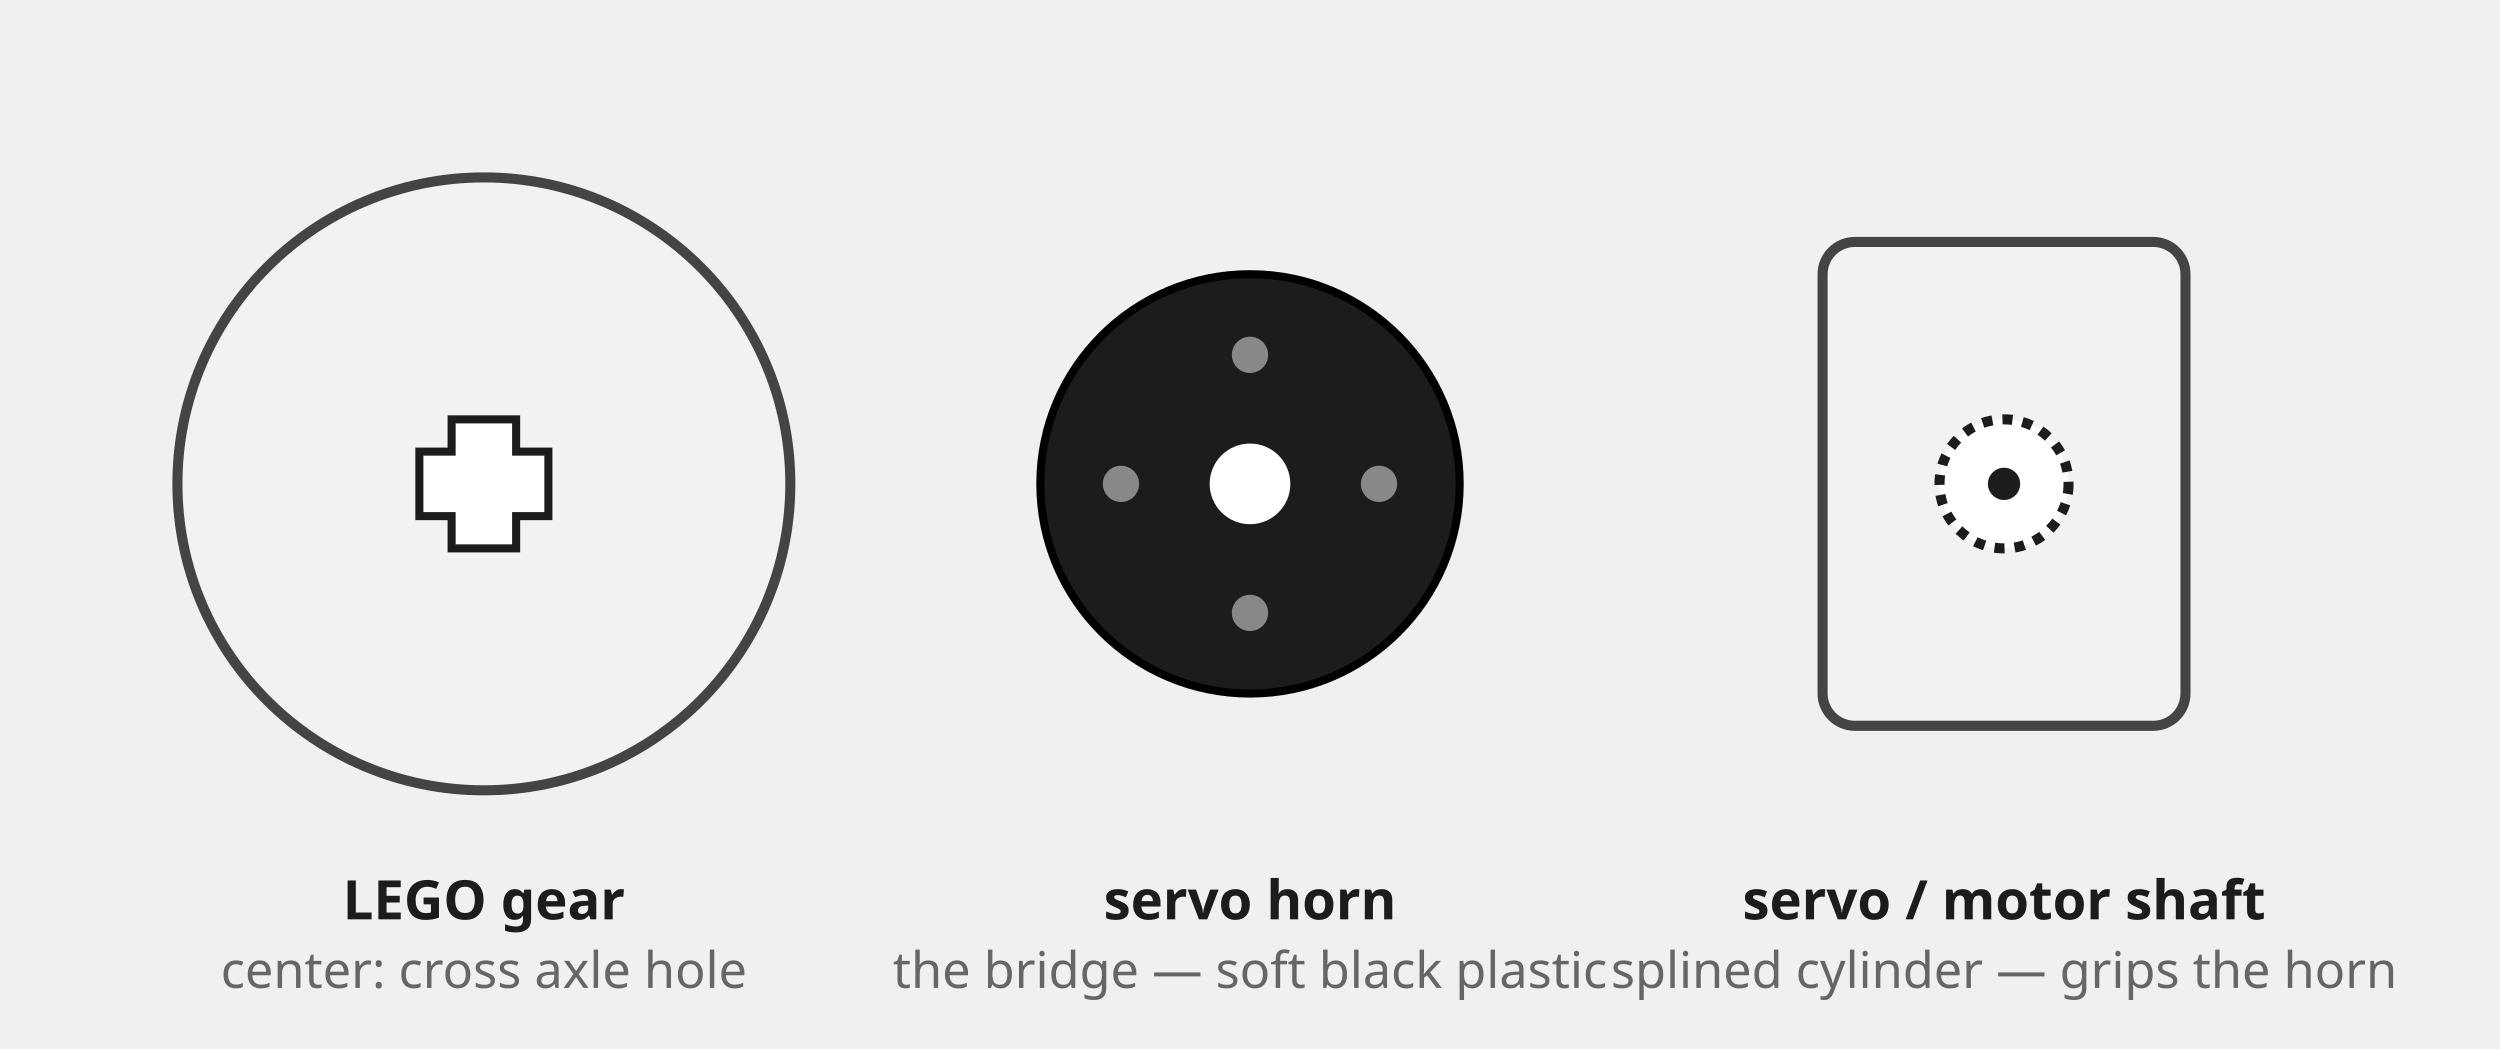
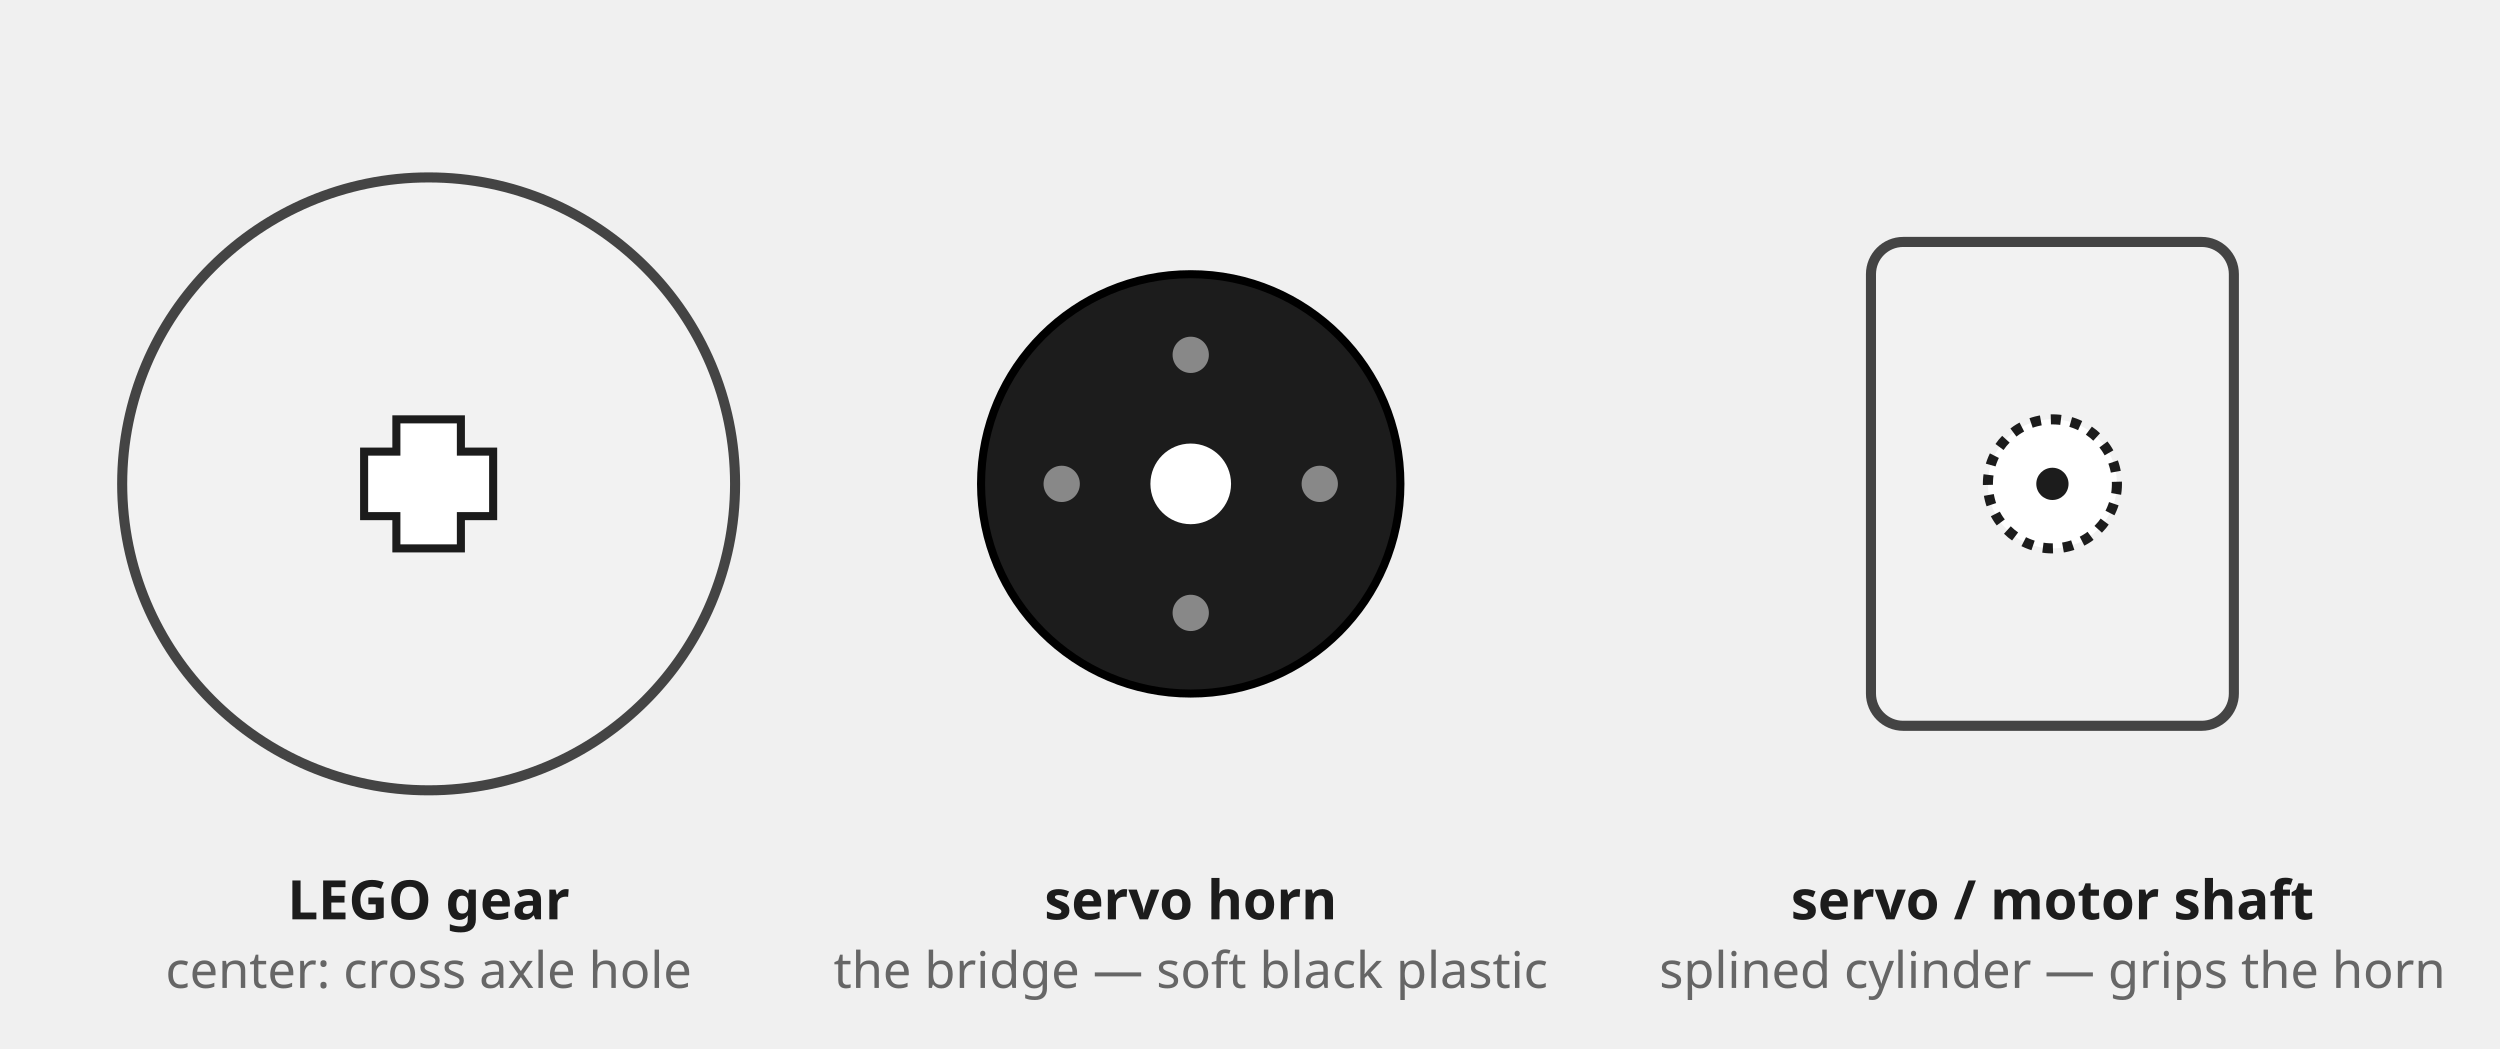
- <svg xmlns="http://www.w3.org/2000/svg" viewBox="0 0 620 260" role="img" aria-label="Three parts side by side. A LEGO gear with a cross-shaped axle hole at its center. A servo output shaft, a short splined cylinder. Between them, a black servo horn: its center matches the shaft, and its body gives the gear something to screw onto.">
-   <circle cx="120" cy="120" r="76" fill="#F2F2F2" stroke="#444" stroke-width="2.5" />
-   <path d="M112,104 h16 v8 h8 v16 h-8 v8 h-16 v-8 h-8 v-16 h8 z" fill="#fff" stroke="#1C1C1C" stroke-width="2" />
-   <text x="120" y="228" text-anchor="middle" font-family="'Barlow',sans-serif" font-size="13.5" font-weight="600" fill="#1C1C1C">LEGO gear</text>
-   <text x="120" y="245" text-anchor="middle" font-family="'Barlow',sans-serif" font-size="12.5" fill="#666">center: cross axle hole</text>
-   <circle cx="310" cy="120" r="52" fill="#1C1C1C" stroke="#000" stroke-width="2" />
-   <circle cx="310" cy="120" r="10" fill="#fff" />
-   <circle cx="310" cy="88" r="4.5" fill="#888" />
-   <circle cx="310" cy="152" r="4.5" fill="#888" />
-   <circle cx="278" cy="120" r="4.5" fill="#888" />
-   <circle cx="342" cy="120" r="4.5" fill="#888" />
-   <text x="310" y="228" text-anchor="middle" font-family="'Barlow',sans-serif" font-size="13.5" font-weight="600" fill="#1C1C1C">servo horn</text>
-   <text x="310" y="245" text-anchor="middle" font-family="'Barlow',sans-serif" font-size="12.5" fill="#666">the bridge — soft black plastic</text>
-   <rect x="452" y="60" width="90" height="120" rx="8" fill="#F2F2F2" stroke="#444" stroke-width="2.5" />
-   <circle cx="497" cy="120" r="16" fill="#fff" stroke="#1C1C1C" stroke-width="2.5" stroke-dasharray="2.5 2.5" />
-   <circle cx="497" cy="120" r="4" fill="#1C1C1C" />
-   <text x="497" y="228" text-anchor="middle" font-family="'Barlow',sans-serif" font-size="13.5" font-weight="600" fill="#1C1C1C">servo / motor shaft</text>
-   <text x="497" y="245" text-anchor="middle" font-family="'Barlow',sans-serif" font-size="12.5" fill="#666">splined cylinder — grips the horn</text>
+ <svg xmlns="http://www.w3.org/2000/svg" viewBox="0 0 620 260" role="img" aria-label="Three parts side by side. A LEGO gear with a cross-shaped axle hole at its center. A servo output shaft, a short splined cylinder. Between them, a black servo horn: its center matches the shaft, and its body gives the gear something to screw onto." version="1.1" id="svg10">
+   <defs id="defs10" />
+   <circle cx="106.3" cy="120" r="76" fill="#f2f2f2" stroke="#444444" stroke-width="2.5" id="circle1" />
+   <path d="m 98.3,104 h 16 v 8 h 8 v 16 h -8 v 8 h -16 v -8 h -8 v -16 h 8 z" fill="#ffffff" stroke="#1c1c1c" stroke-width="2" id="path1" />
+   <text x="106.3" y="228" text-anchor="middle" font-family="Barlow, sans-serif" font-size="13.5px" font-weight="600" fill="#1c1c1c" id="text1">LEGO gear</text>
+   <text x="106.3" y="245" text-anchor="middle" font-family="Barlow, sans-serif" font-size="12.5px" fill="#666666" id="text2">center: cross axle hole</text>
+   <circle cx="295.301" cy="120" r="52" fill="#1c1c1c" stroke="#000000" stroke-width="2" id="circle2" />
+   <circle cx="295.301" cy="120" r="10" fill="#ffffff" id="circle3" />
+   <circle cx="295.301" cy="88" r="4.5" fill="#888888" id="circle4" />
+   <circle cx="295.301" cy="152" r="4.5" fill="#888888" id="circle5" />
+   <circle cx="263.301" cy="120" r="4.5" fill="#888888" id="circle6" />
+   <circle cx="327.301" cy="120" r="4.5" fill="#888888" id="circle7" />
+   <text x="295.301" y="228" text-anchor="middle" font-family="Barlow, sans-serif" font-size="13.5px" font-weight="600" fill="#1c1c1c" id="text7">servo horn</text>
+   <text x="295.301" y="245" text-anchor="middle" font-family="Barlow, sans-serif" font-size="12.5px" fill="#666666" id="text8">the bridge — soft black plastic</text>
+   <rect x="464" y="60" width="90" height="120" rx="8" fill="#f2f2f2" stroke="#444444" stroke-width="2.5" id="rect8" />
+   <circle cx="509" cy="120" r="16" fill="#ffffff" stroke="#1c1c1c" stroke-width="2.5" stroke-dasharray="2.5, 2.5" id="circle8" />
+   <circle cx="509" cy="120" r="4" fill="#1c1c1c" id="circle9" />
+   <text x="509" y="228" text-anchor="middle" font-family="Barlow, sans-serif" font-size="13.5px" font-weight="600" fill="#1c1c1c" id="text9">servo / motor shaft</text>
+   <text x="509" y="245" text-anchor="middle" font-family="Barlow, sans-serif" font-size="12.5px" fill="#666666" id="text10">splined cylinder — grips the horn</text>
</svg>
